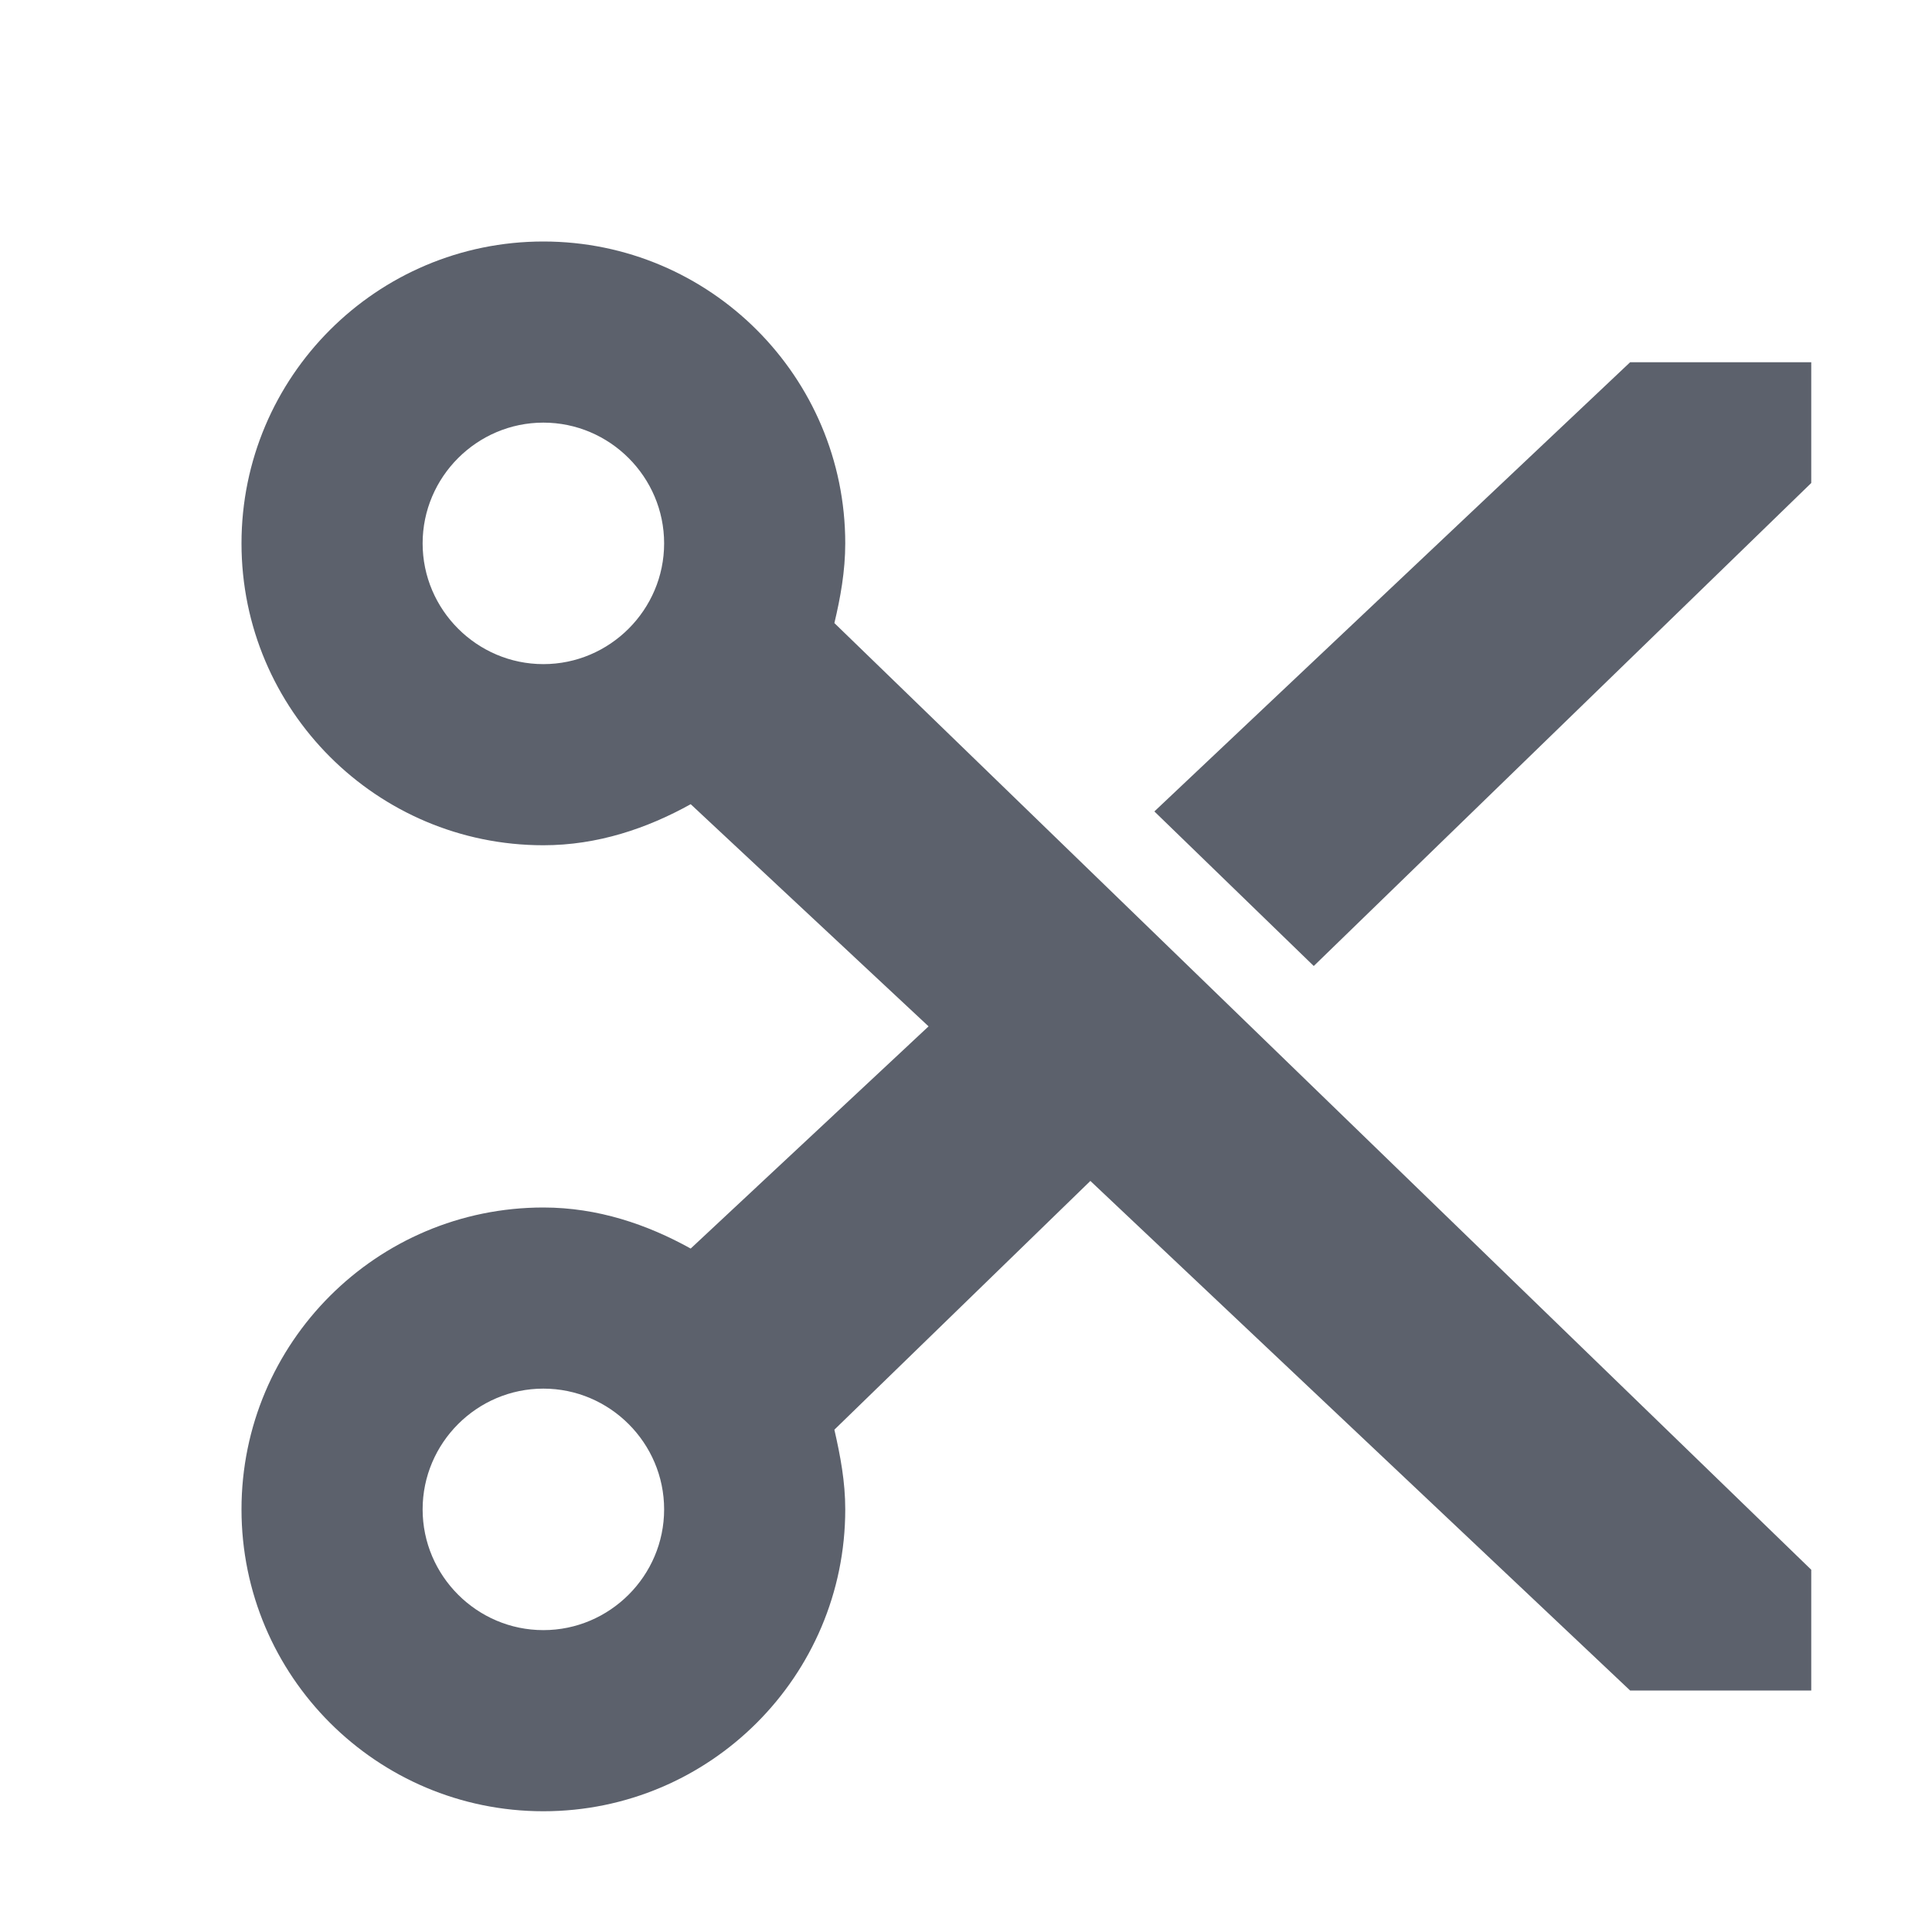
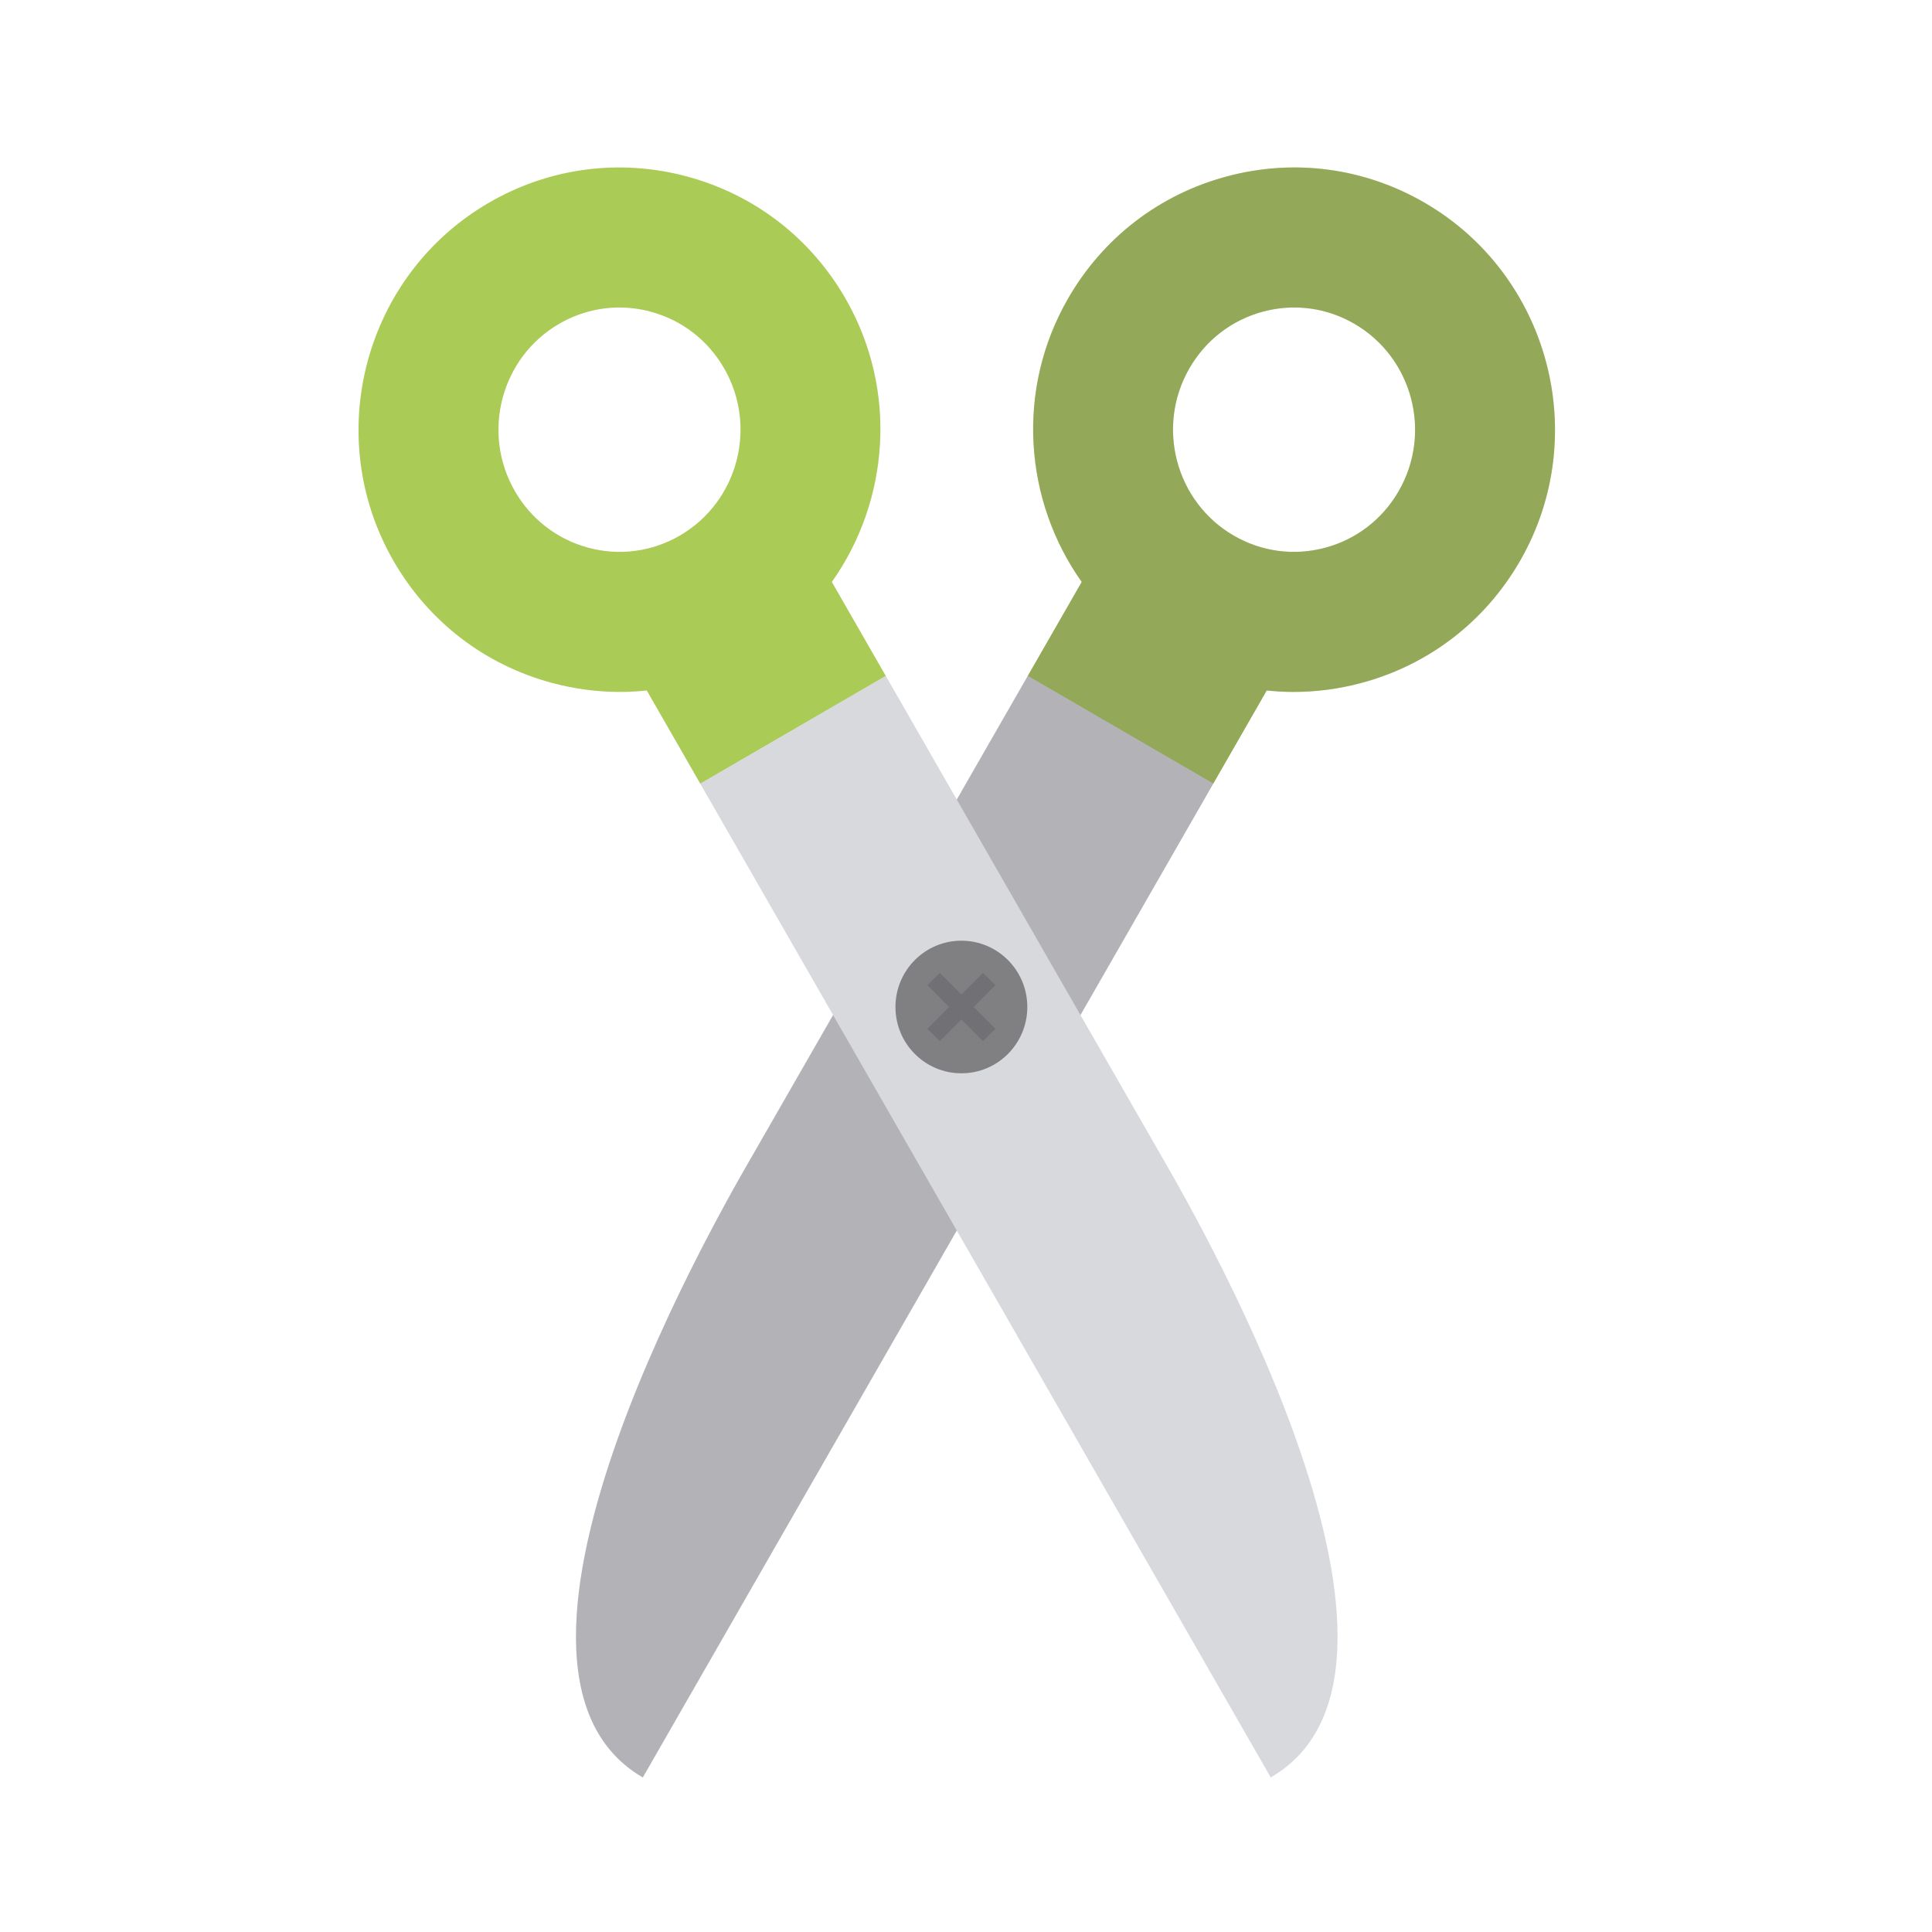
- <svg xmlns="http://www.w3.org/2000/svg" width="16" height="16" version="1.1">
-   <path style="fill:#5c616c" d="M 4.5,2 C 3.12,2 2,3.12 2,4.5 2,5.88 3.12,7 4.5,7 4.95,7 5.36,6.86 5.72,6.66 L 7.69,8.5 5.72,10.34 C 5.36,10.14 4.95,10 4.5,10 3.12,10 2,11.12 2,12.5 2,13.88 3.12,15 4.5,15 5.88,15 7,13.88 7,12.5 7,12.27 6.96,12.06 6.91,11.84 L 9.03,9.78 13.5,14 H 15 V 13 L 6.91,5.16 C 6.96,4.95 7,4.73 7,4.5 7,3.12 5.88,2 4.5,2 Z M 4.5,3.5 C 5.05,3.5 5.5,3.95 5.5,4.5 5.5,5.05 5.05,5.5 4.5,5.5 3.95,5.5 3.5,5.05 3.5,4.5 3.5,3.95 3.95,3.5 4.5,3.5 Z M 13.5,3 9.56,6.72 10.88,8 15,4 V 3 Z M 4.5,11.5 C 5.05,11.5 5.5,11.95 5.5,12.5 5.5,13.05 5.05,13.5 4.5,13.5 3.95,13.5 3.5,13.05 3.5,12.5 3.5,11.95 3.95,11.5 4.5,11.5 Z" />
+ <svg xmlns="http://www.w3.org/2000/svg" version="1.1" id="Layer_1" x="0px" y="0px" viewBox="0 0 552.03 552.03" xml:space="preserve" width="460.025" height="460.025">
+   <defs id="defs49" />
+   <path style="fill:#abcb57" d="m 407.086,57.936 c -17.237,-10.009 -37.326,-12.684 -56.564,-7.526 -19.296,5.17 -35.415,17.586 -45.388,34.96 -15.021,26.167 -12.461,57.757 3.938,80.91 l -15.446,26.907 53.011,30.782 15.31,-26.67 c 2.549,0.268 5.112,0.409 7.683,0.409 6.452,0 12.948,-0.849 19.349,-2.563 19.296,-5.171 35.415,-17.587 45.39,-34.961 20.511,-35.733 8.273,-81.601 -27.283,-102.248 z m -7.409,82.333 c -4.636,8.075 -12.111,13.842 -21.051,16.237 -8.883,2.378 -18.161,1.143 -26.125,-3.482 -16.576,-9.625 -22.263,-31.041 -12.676,-47.741 4.635,-8.075 12.11,-13.841 21.05,-16.236 2.954,-0.792 5.95,-1.184 8.929,-1.184 5.979,0 11.88,1.578 17.196,4.665 16.577,9.625 22.264,31.042 12.677,47.741 z" id="path2" />
+   <path style="fill:#d8d9dd" d="m 245.342,400.43 101.34,-176.537 -53.011,-30.782 -77.994,135.867 c -6.803,11.851 -86.856,147.044 -32.01,178.892 z" id="path4" />
+   <path style="opacity:0.3;fill:#5b5b5f;enable-background:new" d="m 407.086,57.937 c -17.236,-10.008 -37.324,-12.682 -56.562,-7.528 -19.296,5.17 -35.416,17.586 -45.391,34.962 -15.02,26.167 -12.459,57.755 3.94,80.908 l -15.446,26.908 v 0 l -77.949,135.79 c -6.803,11.851 -86.856,147.044 -32.01,178.892 l 61.675,-107.439 101.34,-176.538 v 0 l 15.265,-26.593 c 2.548,0.268 5.111,0.409 7.682,0.409 6.452,0 12.948,-0.849 19.349,-2.563 19.296,-5.17 35.416,-17.586 45.391,-34.961 20.51,-35.734 8.272,-81.601 -27.284,-102.247 z m -7.409,82.332 c -4.636,8.076 -12.112,13.843 -21.052,16.238 -8.883,2.379 -18.16,1.143 -26.124,-3.482 -16.575,-9.625 -22.263,-31.041 -12.677,-47.74 4.636,-8.076 12.112,-13.843 21.052,-16.238 2.953,-0.791 5.95,-1.183 8.928,-1.183 5.979,0 11.88,1.577 17.196,4.665 16.577,9.625 22.263,31.042 12.677,47.74 z" id="path6" />
+   <path style="fill:#abcb57" d="m 253.13,193.187 -15.446,-26.908 c 16.4,-23.152 18.96,-54.742 3.939,-80.909 -9.974,-17.374 -26.093,-29.79 -45.389,-34.961 -19.237,-5.153 -39.326,-2.48 -56.563,7.527 -35.556,20.647 -47.794,66.515 -27.282,102.247 9.974,17.374 26.093,29.79 45.389,34.961 6.402,1.715 12.895,2.563 19.349,2.563 2.571,0 5.134,-0.141 7.683,-0.409 l 15.31,26.67 z m -84.999,-36.68 c -8.939,-2.395 -16.416,-8.161 -21.051,-16.237 -9.586,-16.699 -3.899,-38.116 12.677,-47.741 5.316,-3.087 11.218,-4.665 17.196,-4.665 2.978,0 5.976,0.392 8.929,1.184 8.939,2.395 16.416,8.161 21.051,16.237 9.586,16.699 3.899,38.115 -12.678,47.74 -7.966,4.624 -17.244,5.86 -26.124,3.482 z" id="path8" />
+   <path style="fill:#d8d9dd" d="m 301.415,400.43 -101.34,-176.537 53.011,-30.782 77.994,135.868 c 6.803,11.851 86.856,147.044 32.01,178.892 z" id="path10" />
+   <ellipse style="fill:#808083" cx="274.696" cy="287.729" rx="18.837" ry="18.945" id="ellipse12" />
+   <polygon style="opacity:0.4;fill:#5b5b5f;enable-background:new" points="237.495,249.629 241.041,246.104 234.856,239.883 241.041,233.663 237.495,230.137 231.33,236.337 225.165,230.137 221.619,233.663 227.804,239.883 221.619,246.104 225.165,249.629 231.33,243.429 " id="polygon14" transform="translate(43.36634,47.84455)" />
+   <g id="g16" transform="translate(0,-9.0398437e-6)">
+ </g>
+   <g id="g18" transform="translate(0,-9.0398437e-6)">
+ </g>
+   <g id="g20" transform="translate(0,-9.0398437e-6)">
+ </g>
+   <g id="g22" transform="translate(0,-9.0398437e-6)">
+ </g>
+   <g id="g24" transform="translate(0,-9.0398437e-6)">
+ </g>
+   <g id="g26" transform="translate(0,-9.0398437e-6)">
+ </g>
+   <g id="g28" transform="translate(0,-9.0398437e-6)">
+ </g>
+   <g id="g30" transform="translate(0,-9.0398437e-6)">
+ </g>
+   <g id="g32" transform="translate(0,-9.0398437e-6)">
+ </g>
+   <g id="g34" transform="translate(0,-9.0398437e-6)">
+ </g>
+   <g id="g36" transform="translate(0,-9.0398437e-6)">
+ </g>
+   <g id="g38" transform="translate(0,-9.0398437e-6)">
+ </g>
+   <g id="g40" transform="translate(0,-9.0398437e-6)">
+ </g>
+   <g id="g42" transform="translate(0,-9.0398437e-6)">
+ </g>
+   <g id="g44" transform="translate(0,-9.0398437e-6)">
+ </g>
</svg>
